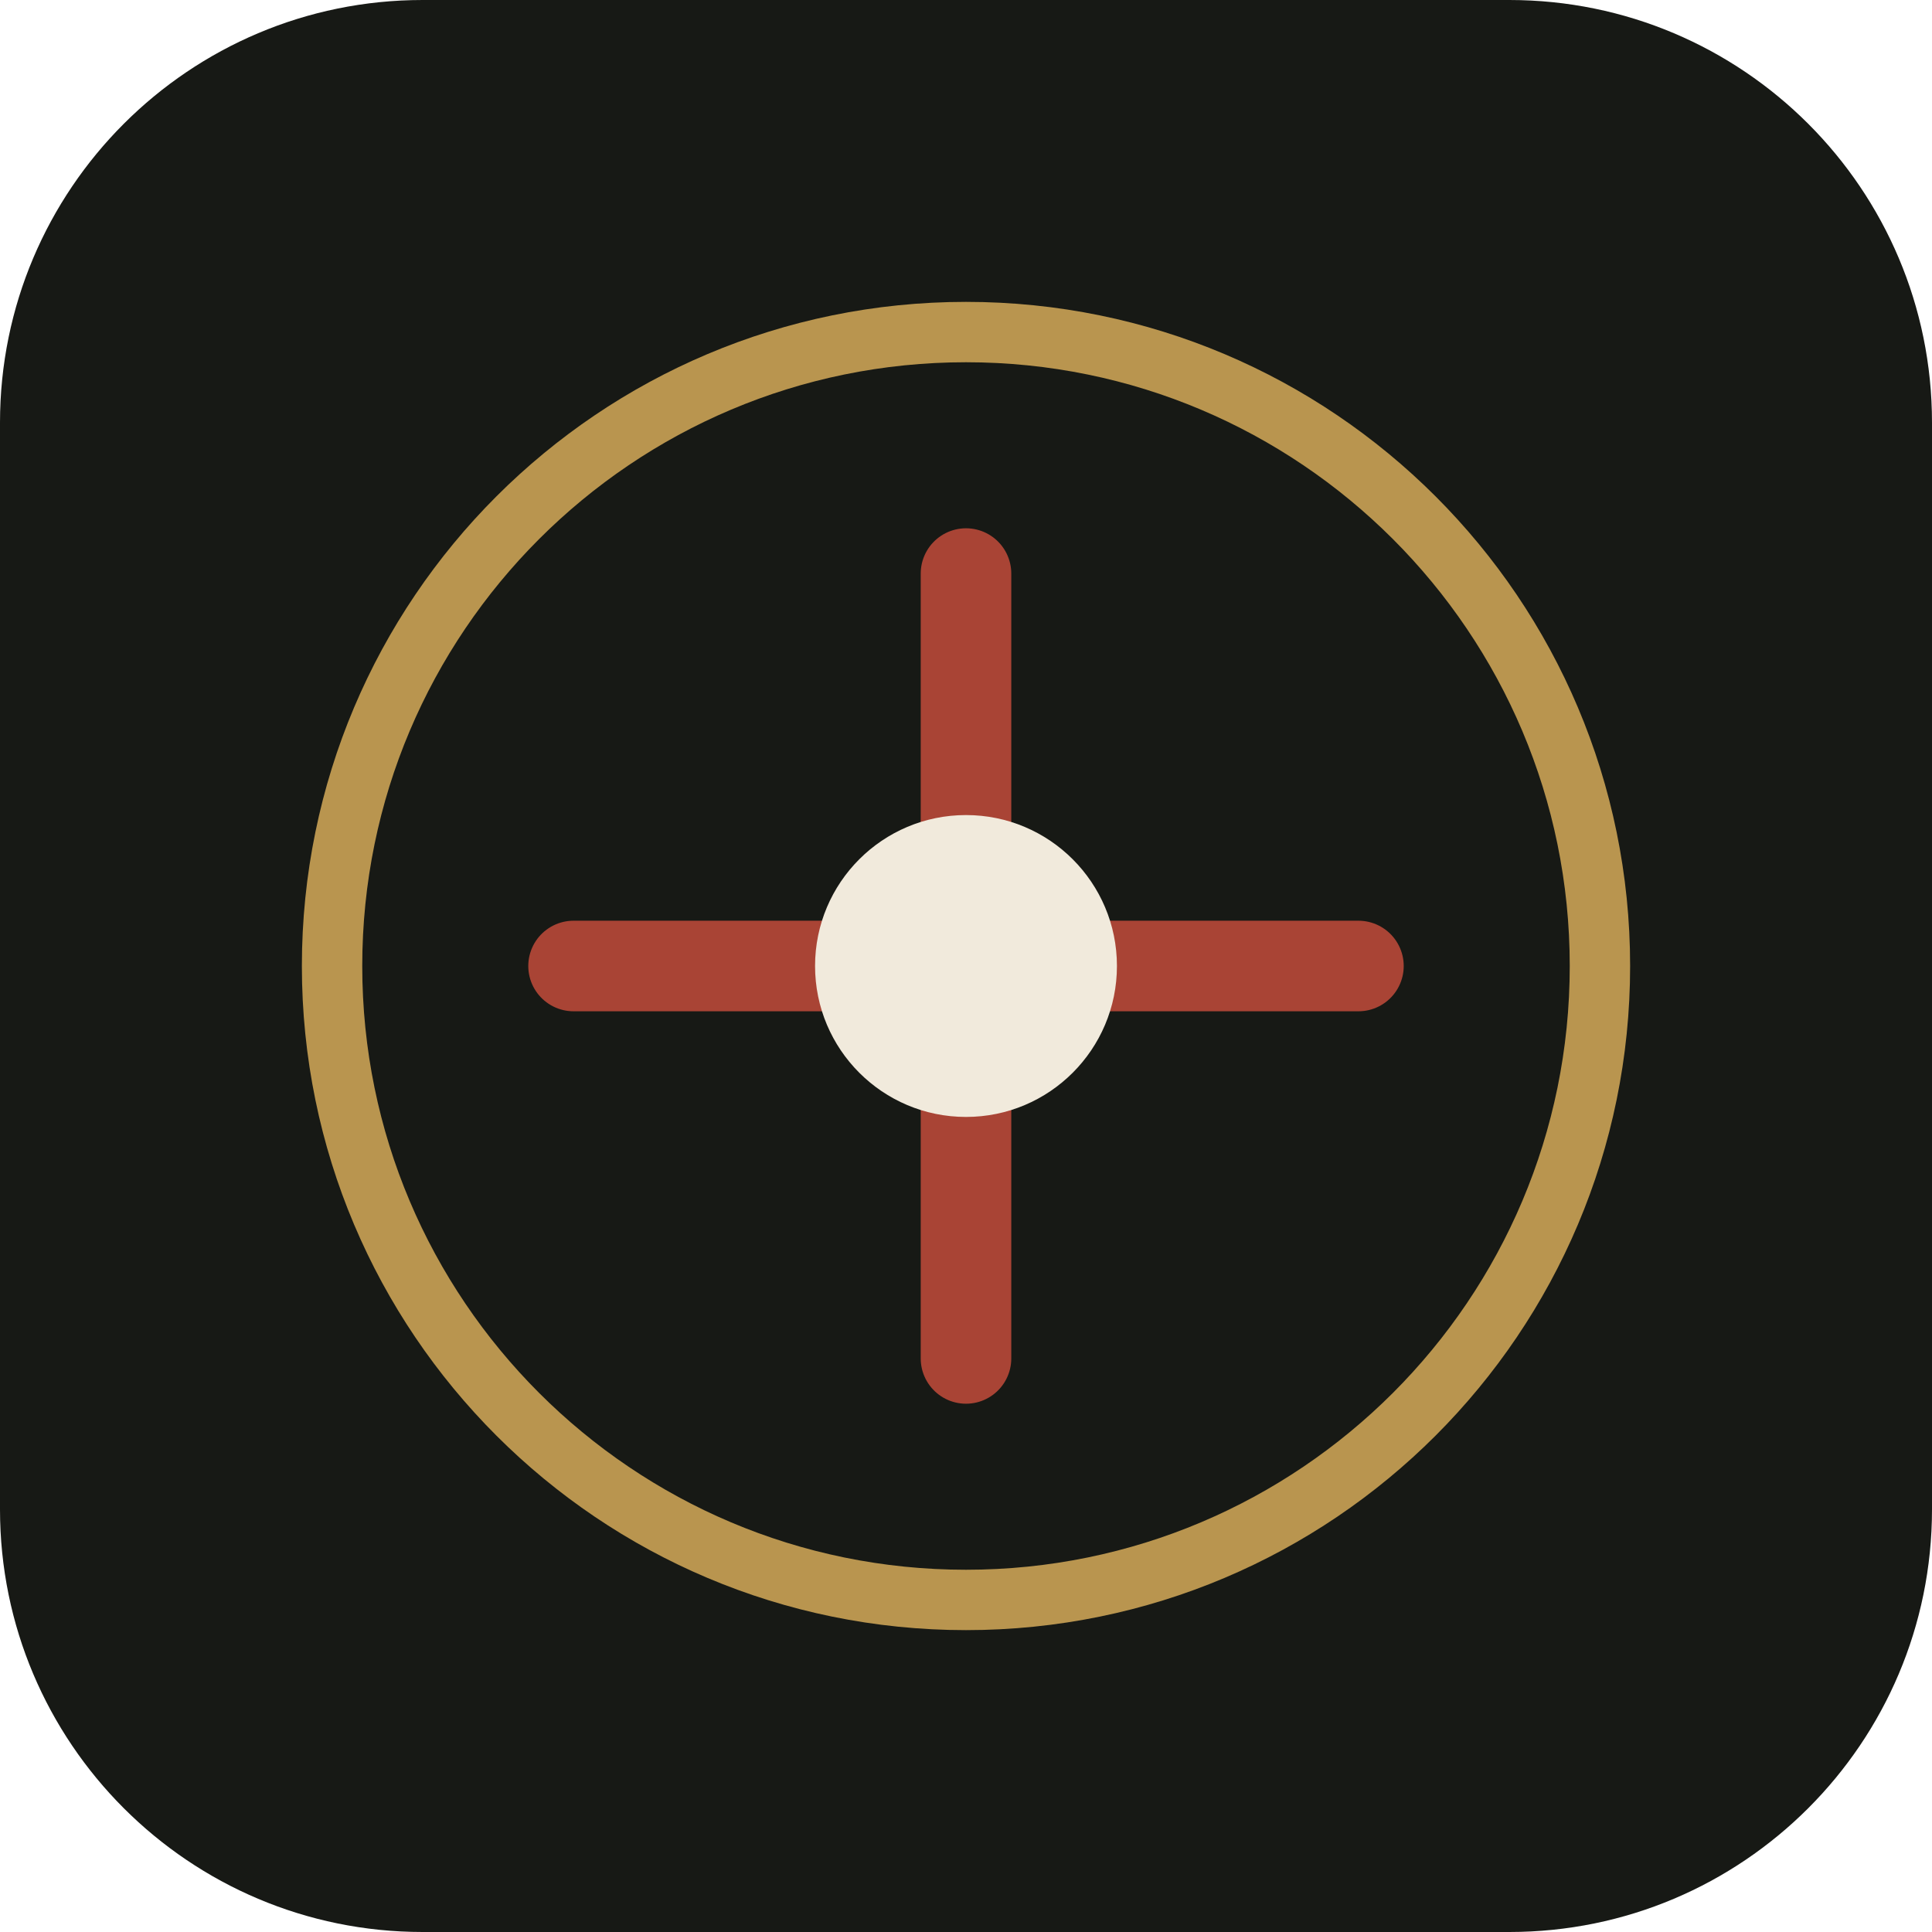
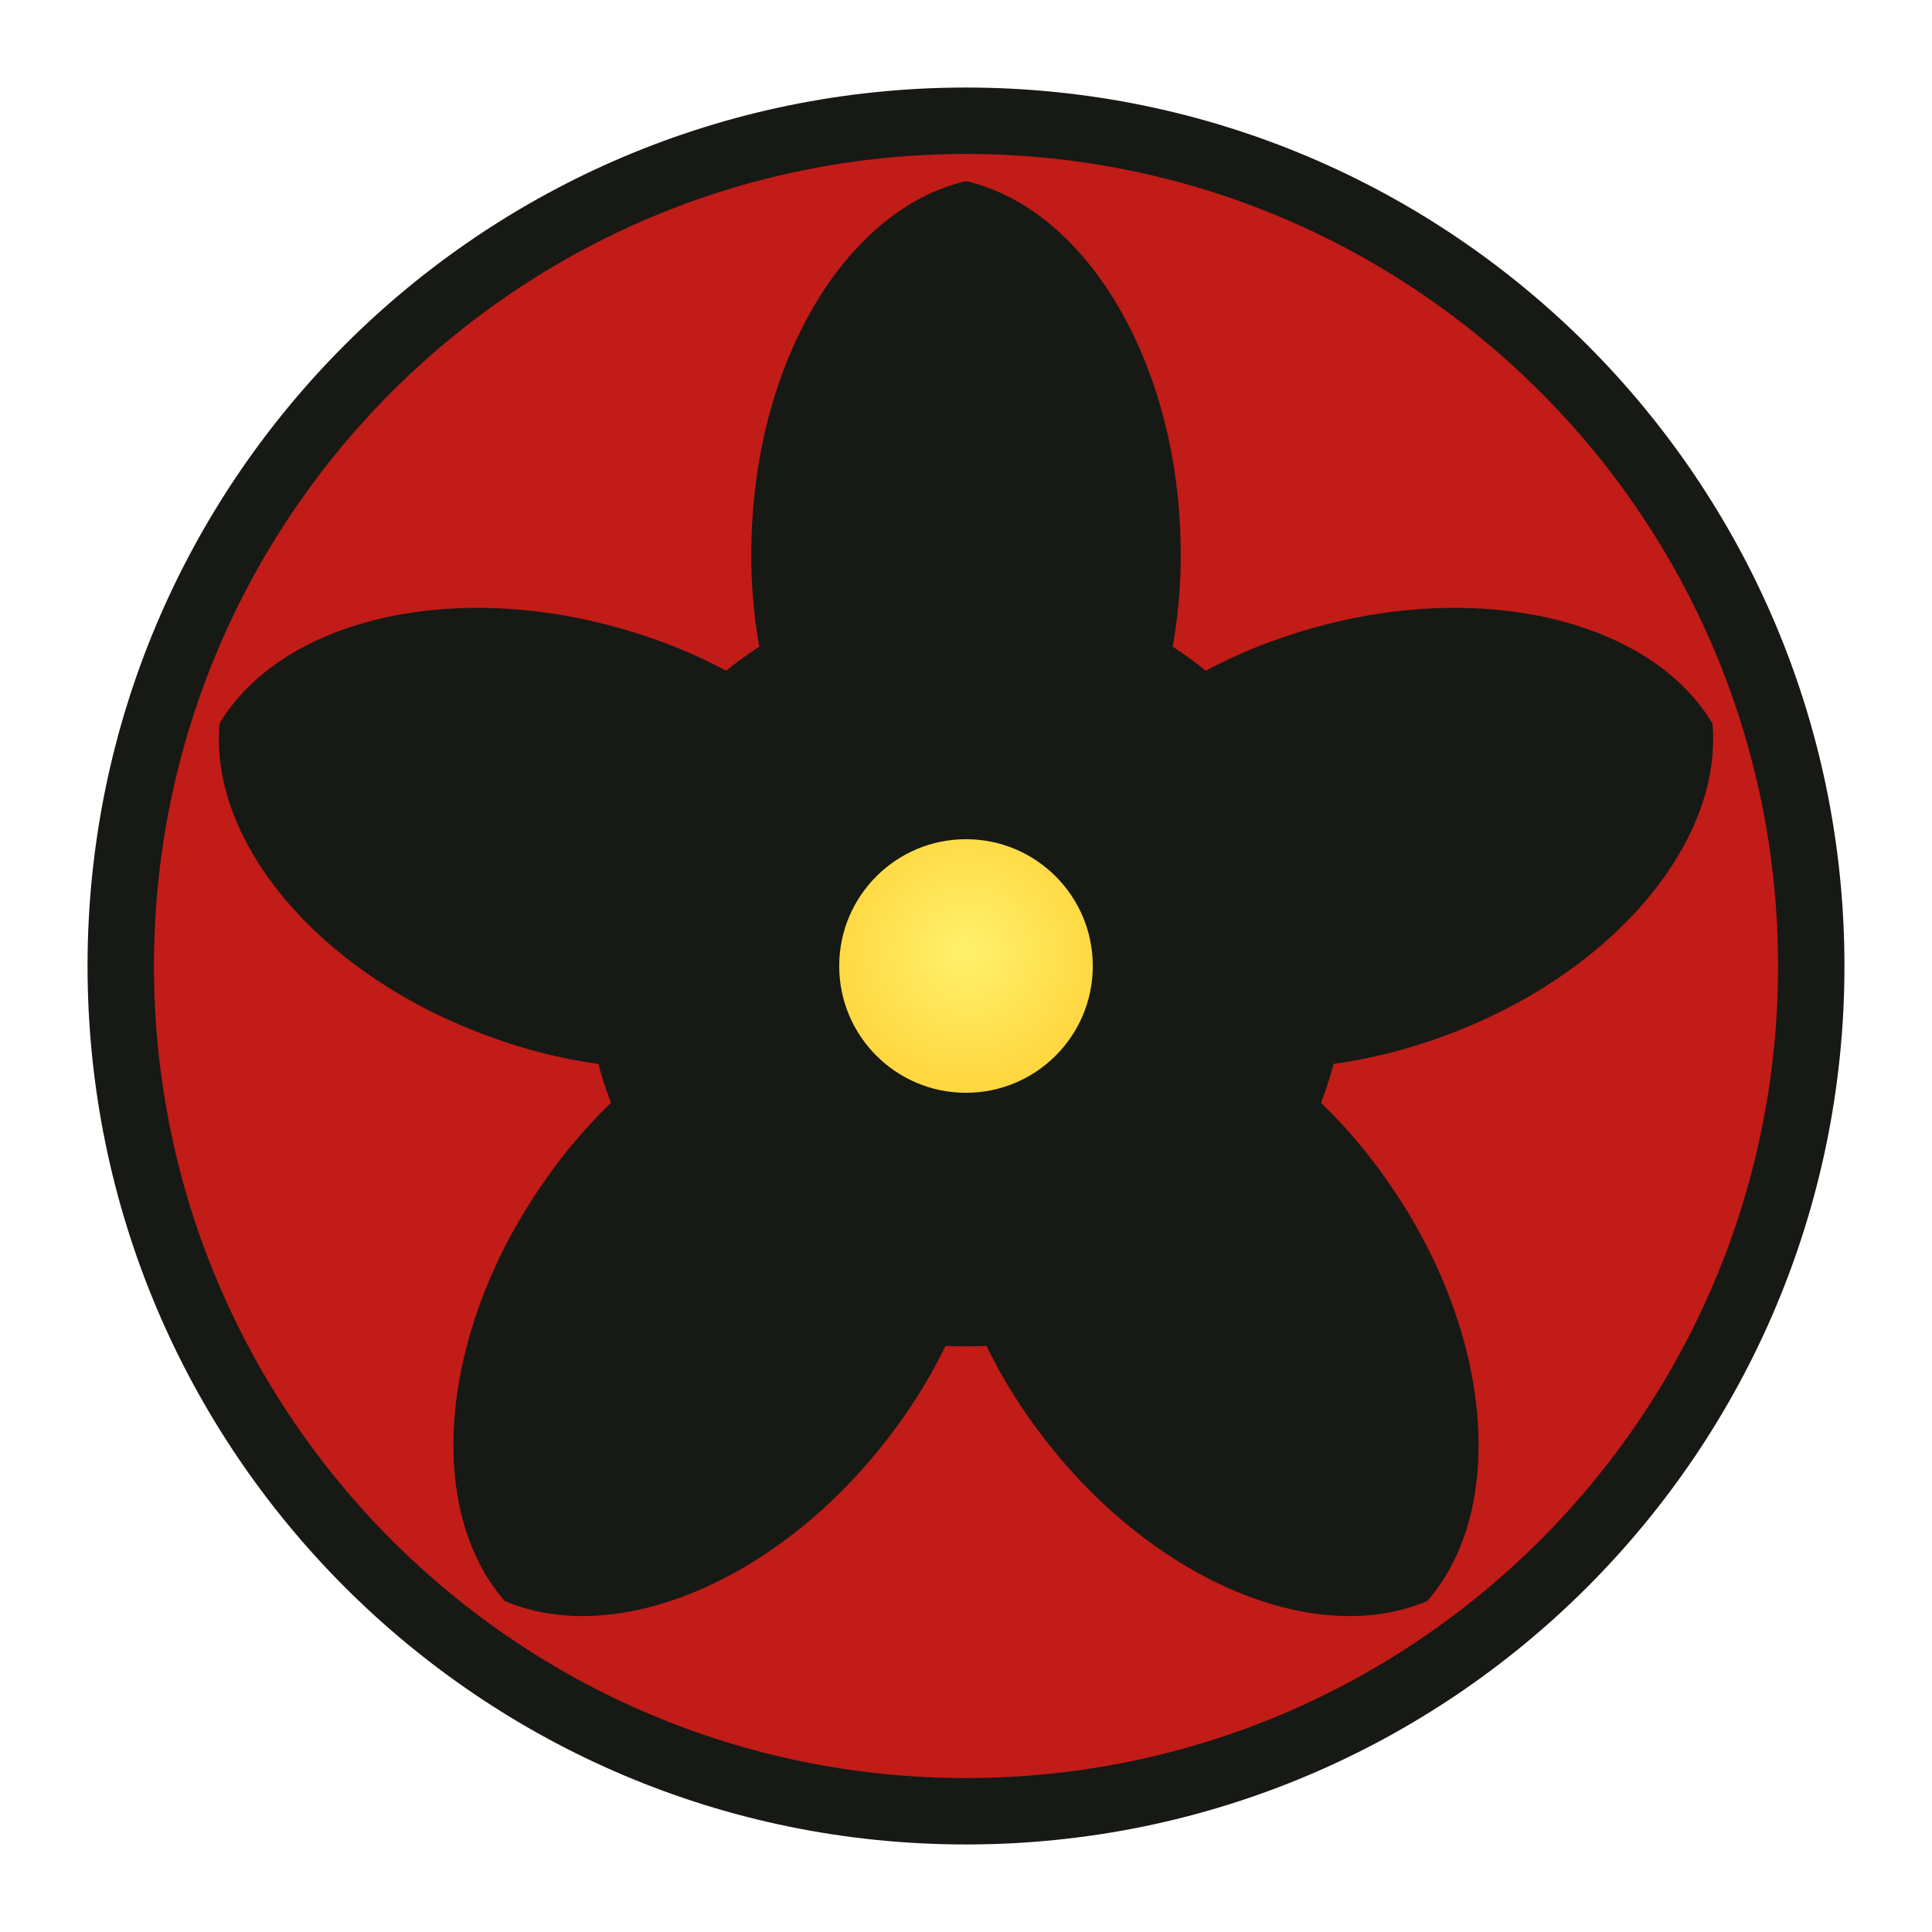
<svg xmlns="http://www.w3.org/2000/svg" viewBox="0 0 64 64">
-   <rect width="64" height="64" rx="14" fill="#171915" />
-   <circle cx="32" cy="32" r="21" fill="none" stroke="#b9954f" stroke-width="2" />
-   <path d="M19 32h26M32 19v26" stroke="#a94435" stroke-width="3" stroke-linecap="round" />
-   <circle cx="32" cy="32" r="5" fill="#f1eadc" />
+   <defs>
+     <radialGradient id="centerGlow" cx="50%" cy="45%" r="70%">
+       <stop offset="0" stop-color="#fff16c" />
+       <stop offset="1" stop-color="#ffc928" />
+     </radialGradient>
+     <path id="odaOuterLobe" d="M32 6          C28.1 6.9 25.1 11.8 24.9 17.7          C24.7 22.8 26.7 27.1 29.6 29.9          C30.5 30.7 31.4 31.2 32 31.2          C32.6 31.2 33.5 30.7 34.4 29.9          C37.3 27.1 39.3 22.8 39.1 17.7          C38.9 11.8 35.9 6.9 32 6Z" />
+     <path id="odaInnerPetal" d="M32 18.7          C30.4 19.3 29.2 21.4 29.2 23.7          C29.2 25.6 30.2 27.3 31.4 28.3          C31.7 28.5 31.9 28.6 32 28.6          C32.1 28.6 32.3 28.5 32.6 28.3          C33.8 27.3 34.8 25.6 34.8 23.7          C34.8 21.4 33.6 19.3 32 18.7Z" />
+   </defs>
+   <circle cx="32" cy="32" r="28" fill="#c11c18" />
+   <circle cx="32" cy="32" r="28" fill="none" stroke="#171915" stroke-width="2.2" />
+   <g fill="#171915">
+     <use href="#odaOuterLobe" />
+     <use href="#odaOuterLobe" transform="rotate(72 32 32)" />
+     <use href="#odaOuterLobe" transform="rotate(144 32 32)" />
+     <use href="#odaOuterLobe" transform="rotate(216 32 32)" />
+     <use href="#odaOuterLobe" transform="rotate(288 32 32)" />
+     <circle cx="32" cy="32" r="11.5" fill="none" stroke="#171915" stroke-width="2.2" />
+     <use href="#odaInnerPetal" />
+     <use href="#odaInnerPetal" transform="rotate(72 32 32)" />
+     <use href="#odaInnerPetal" transform="rotate(144 32 32)" />
+     <use href="#odaInnerPetal" transform="rotate(216 32 32)" />
+     <use href="#odaInnerPetal" transform="rotate(288 32 32)" />
+   </g>
+   <circle cx="32" cy="32" r="5" fill="url(#centerGlow)" stroke="#171915" stroke-width="1.6" />
</svg>
